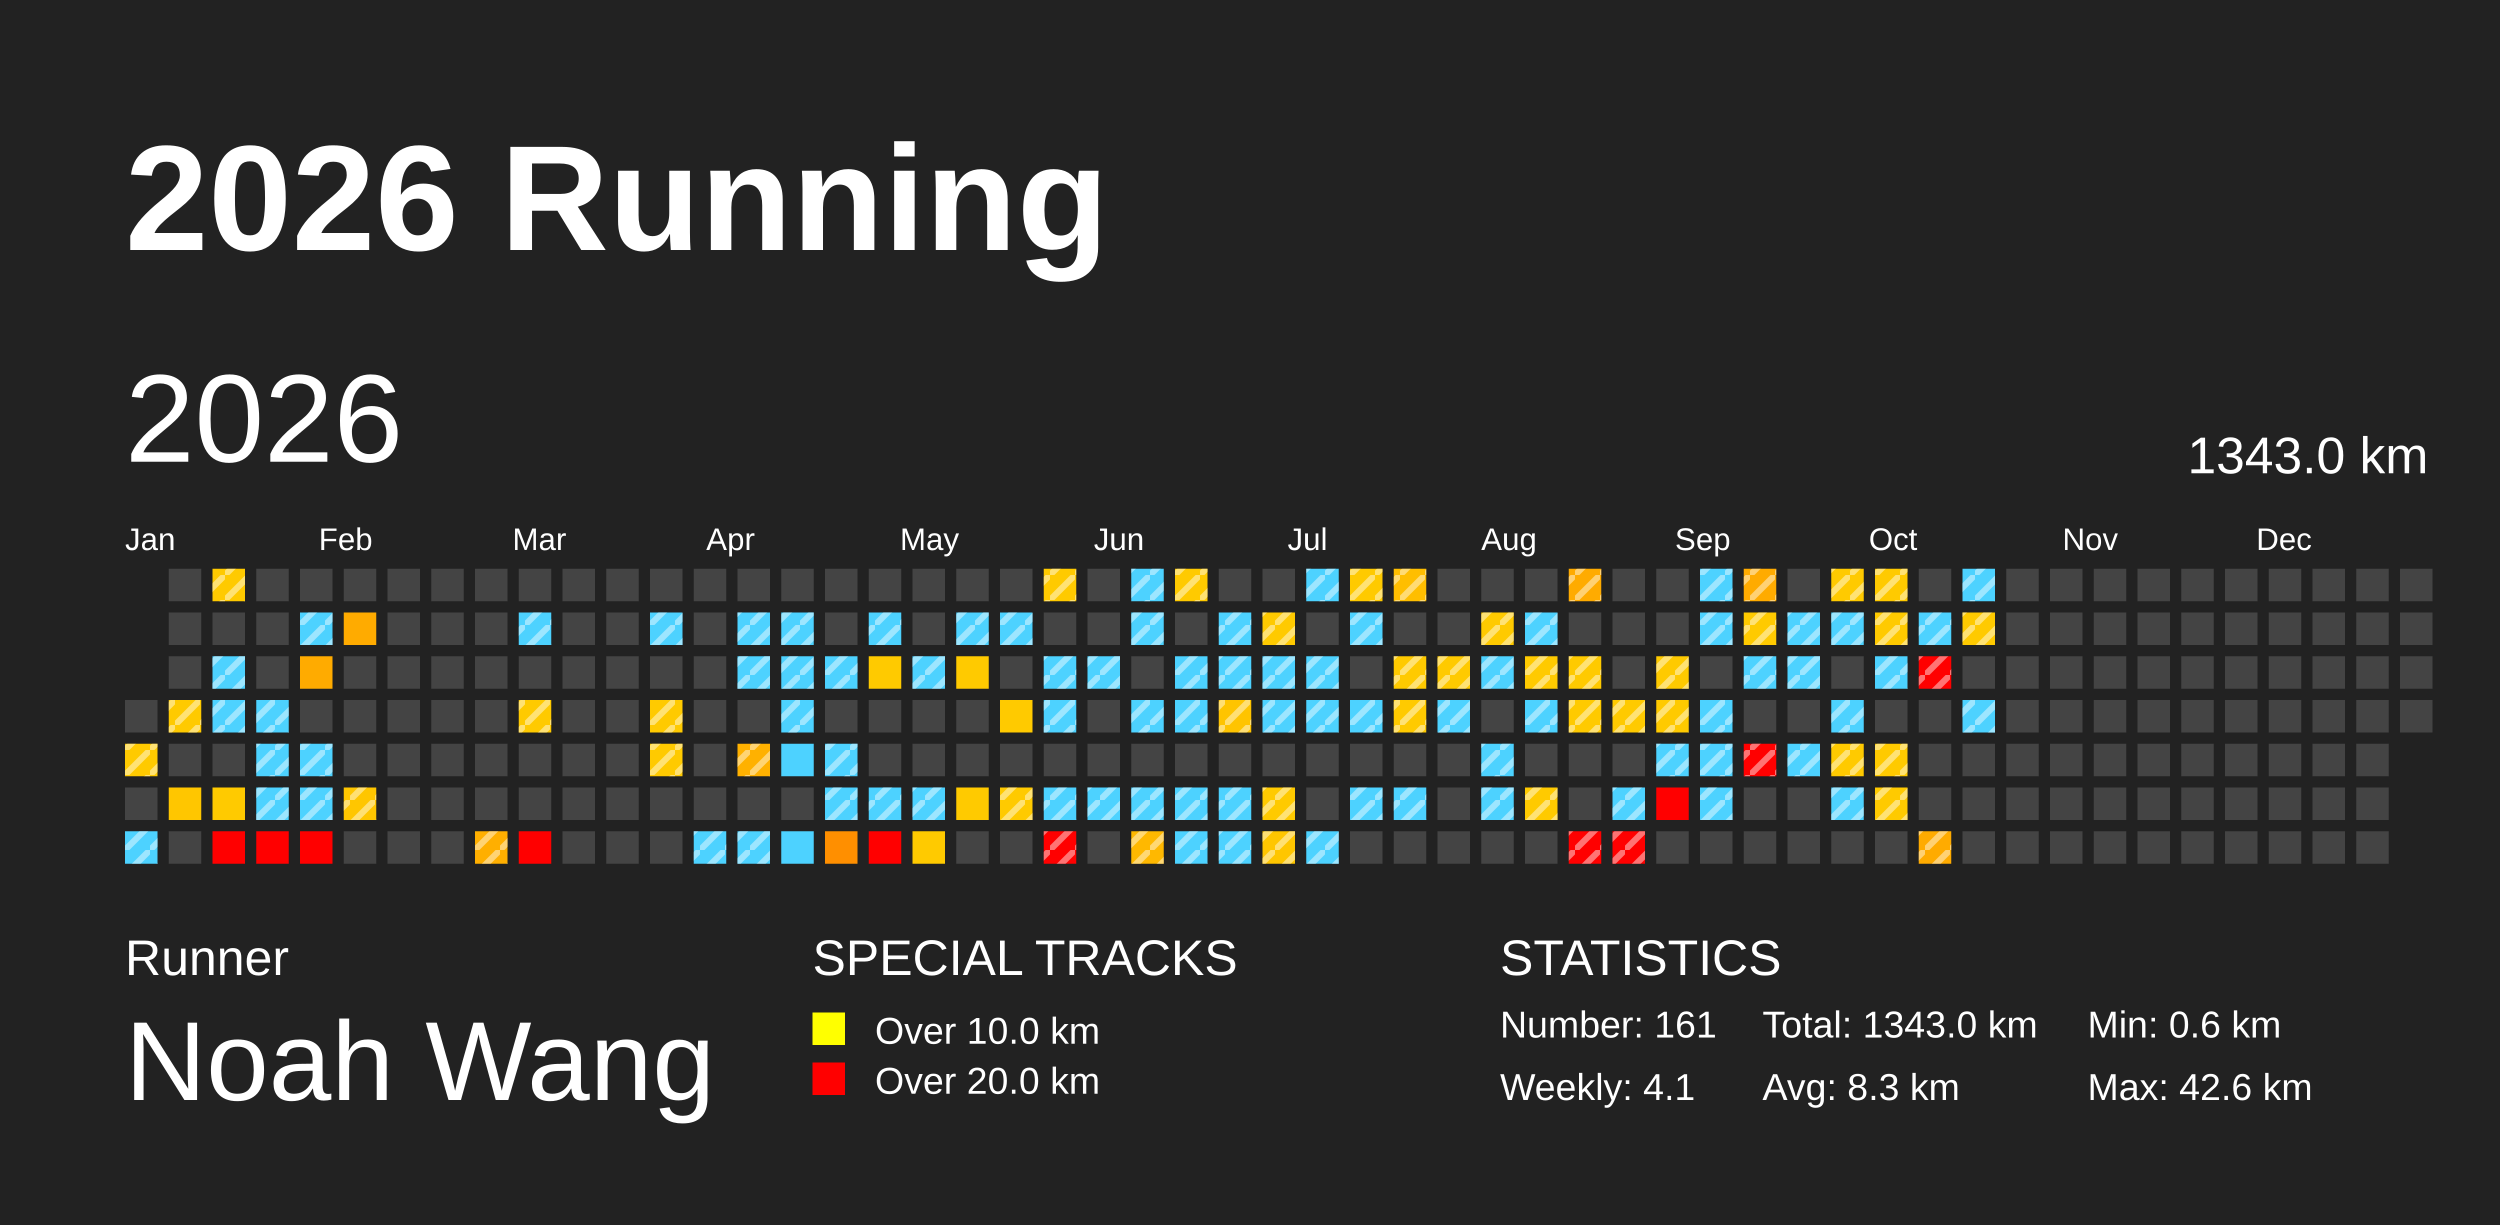
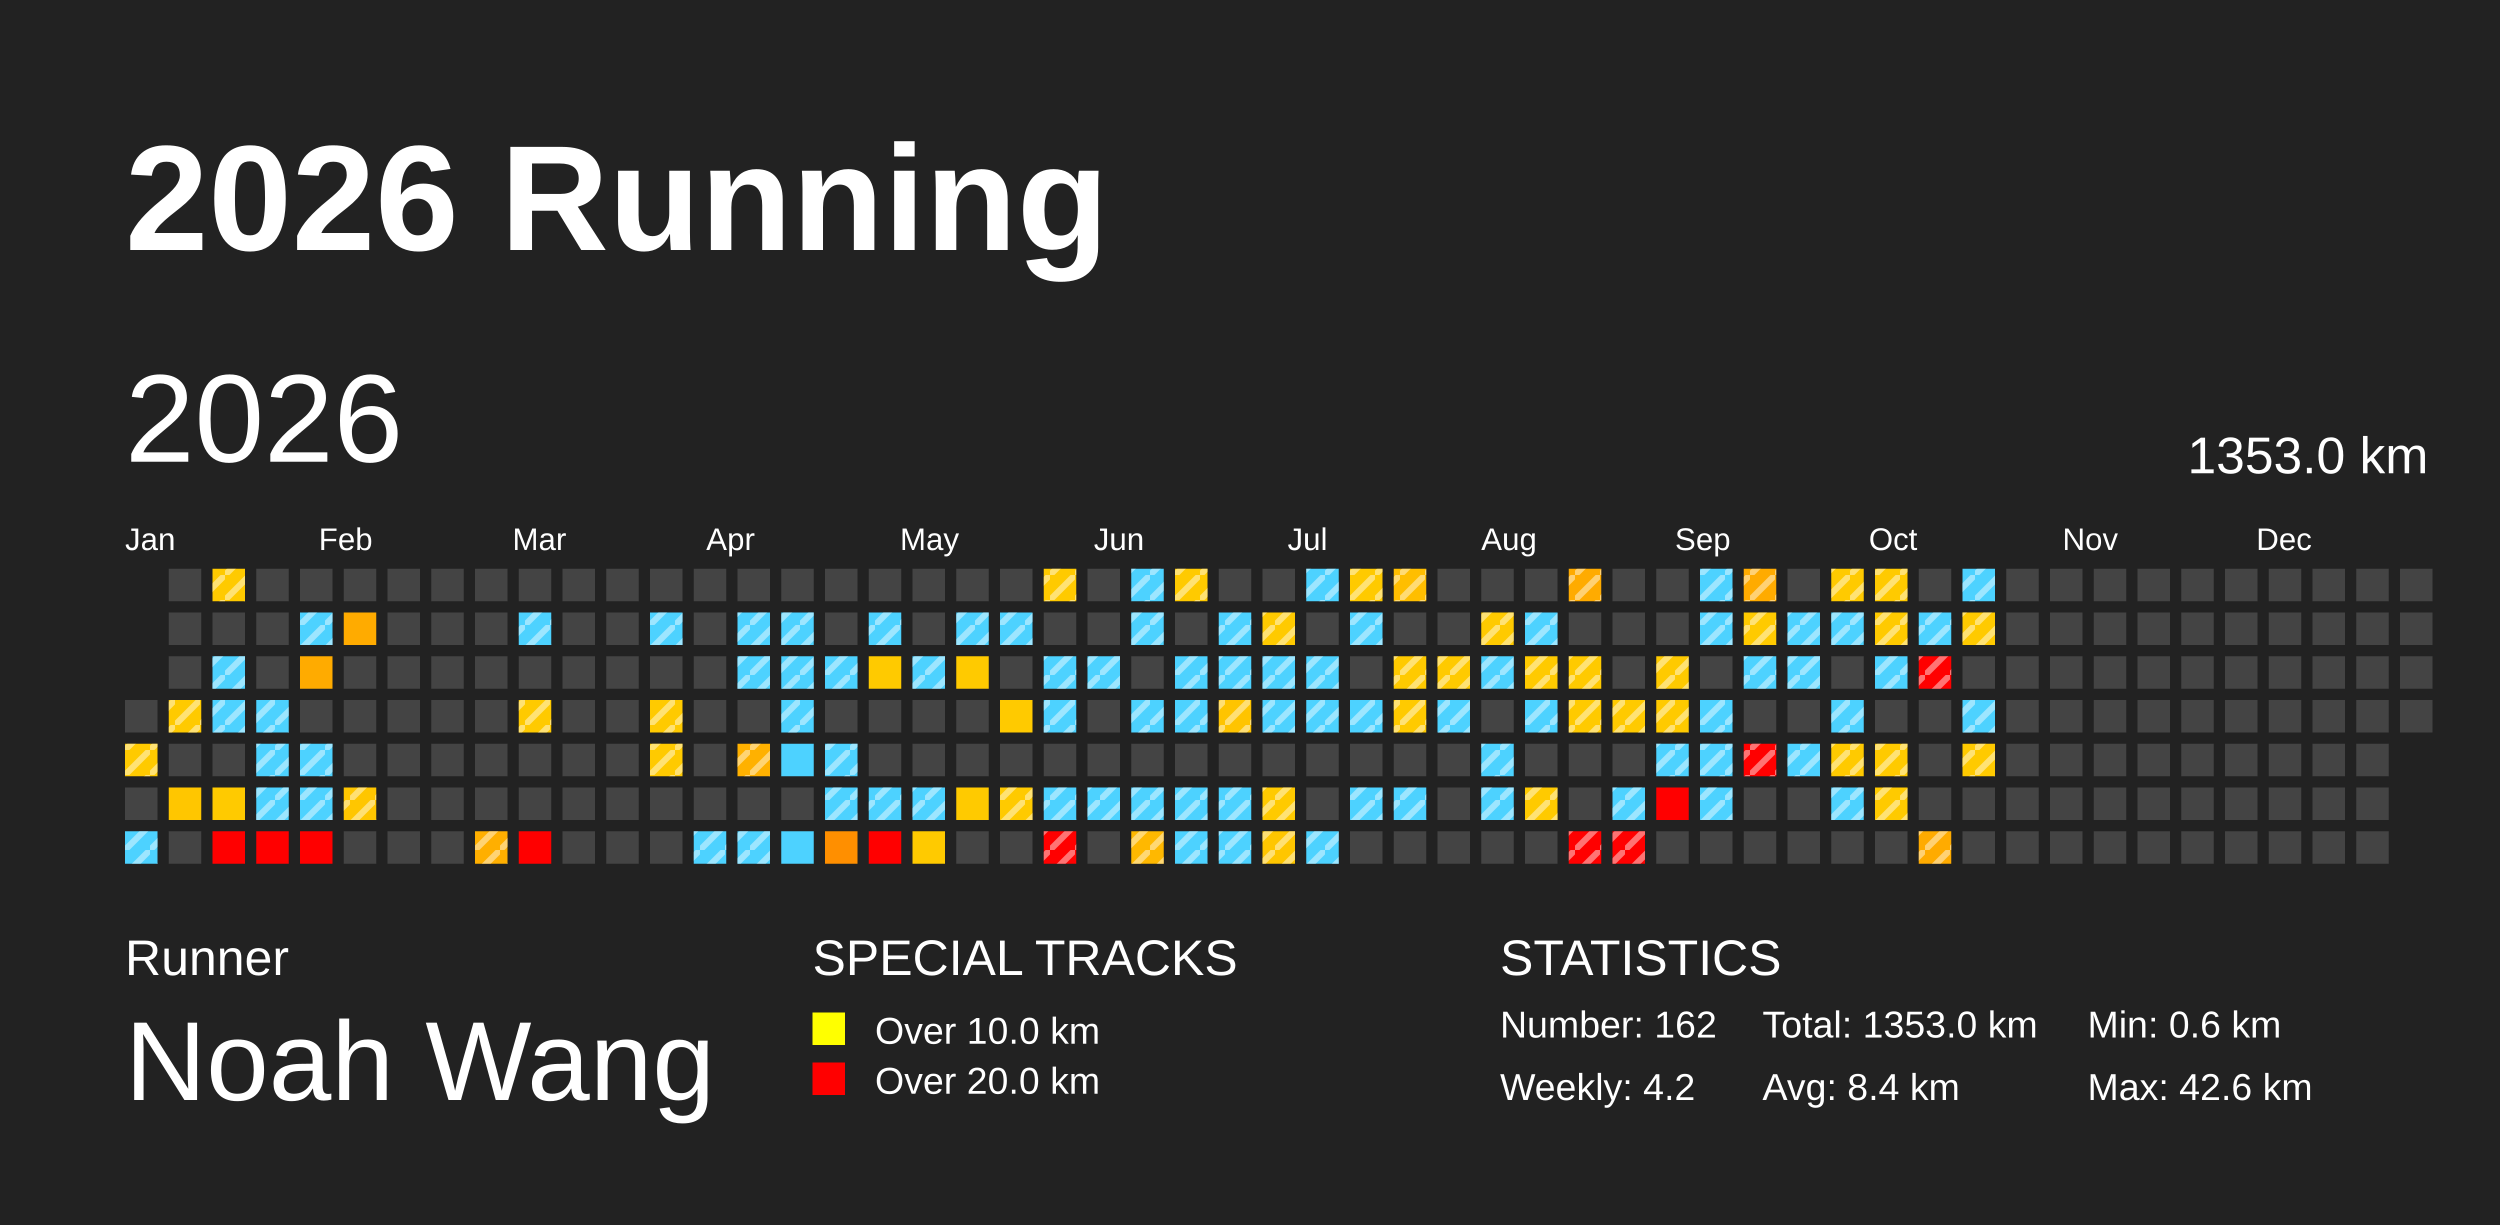
<svg xmlns="http://www.w3.org/2000/svg" baseProfile="full" height="98mm" version="1.1" viewBox="0,0,200,98" width="200mm">
  <defs>
    <pattern height="2" id="indoor-stripe" patternUnits="userSpaceOnUse" width="2">
      <line stroke="white" stroke-opacity="0.45" stroke-width="0.5" x1="0" x2="2" y1="2" y2="0" />
    </pattern>
  </defs>
  <rect fill="#222222" height="98" width="200" x="0" y="0" />
  <text fill="#FFFFFF" style="font-size:12px; font-family:Arial; font-weight:bold;" x="10" y="20">2026 Running</text>
  <text fill="#FFFFFF" style="font-size:4px; font-family:Arial" x="10" y="78">Runner</text>
  <text fill="#FFFFFF" style="font-size:9px; font-family:Arial" x="10" y="88">Noah Wang</text>
  <text fill="#FFFFFF" style="font-size:4px; font-family:Arial" x="65" y="78">SPECIAL TRACKS</text>
  <rect fill="yellow" height="2.6" width="2.6" x="65" y="81" />
  <text fill="#FFFFFF" style="font-size:3px; font-family:Arial" x="70" y="83.5">Over 10.0 km</text>
  <rect fill="red" height="2.6" width="2.6" x="65" y="85" />
  <text fill="#FFFFFF" style="font-size:3px; font-family:Arial" x="70" y="87.5">Over 20.0 km</text>
  <text fill="#FFFFFF" style="font-size:4px; font-family:Arial" x="120" y="78">STATISTICS</text>
-   <text fill="#FFFFFF" style="font-size:3px; font-family:Arial" x="120" y="83">Number: 161</text>
-   <text fill="#FFFFFF" style="font-size:3px; font-family:Arial" x="120" y="88">Weekly: 4.1</text>
-   <text fill="#FFFFFF" style="font-size:3px; font-family:Arial" x="141" y="83">Total: 1343.0 km</text>
-   <text fill="#FFFFFF" style="font-size:3px; font-family:Arial" x="141" y="88">Avg: 8.3 km</text>
+   <text fill="#FFFFFF" style="font-size:3px; font-family:Arial" x="120" y="83">Number: 162</text>
+   <text fill="#FFFFFF" style="font-size:3px; font-family:Arial" x="120" y="88">Weekly: 4.2</text>
+   <text fill="#FFFFFF" style="font-size:3px; font-family:Arial" x="141" y="83">Total: 1353.0 km</text>
+   <text fill="#FFFFFF" style="font-size:3px; font-family:Arial" x="141" y="88">Avg: 8.4 km</text>
  <text fill="#FFFFFF" style="font-size:3px; font-family:Arial" x="167" y="83">Min: 0.6 km</text>
  <text fill="#FFFFFF" style="font-size:3px; font-family:Arial" x="167" y="88">Max: 42.6 km</text>
  <text dominant-baseline="hanging" fill="#FFFFFF" style="font-size:10.0px; font-family:Arial;" x="10" y="30">2026</text>
-   <text dominant-baseline="hanging" fill="#FFFFFF" style="font-size:4.125px; font-family:Arial;" x="175" y="35">1343.0 km</text>
+   <text dominant-baseline="hanging" fill="#FFFFFF" style="font-size:4.125px; font-family:Arial;" x="175" y="35">1353.0 km</text>
  <text fill="#FFFFFF" style="font-size:2.5px; font-family:Arial" x="10.0" y="44">Jan</text>
  <text fill="#FFFFFF" style="font-size:2.5px; font-family:Arial" x="25.5" y="44">Feb</text>
  <text fill="#FFFFFF" style="font-size:2.5px; font-family:Arial" x="41.0" y="44">Mar</text>
  <text fill="#FFFFFF" style="font-size:2.5px; font-family:Arial" x="56.5" y="44">Apr</text>
  <text fill="#FFFFFF" style="font-size:2.5px; font-family:Arial" x="72.0" y="44">May</text>
  <text fill="#FFFFFF" style="font-size:2.5px; font-family:Arial" x="87.5" y="44">Jun</text>
  <text fill="#FFFFFF" style="font-size:2.5px; font-family:Arial" x="103.0" y="44">Jul</text>
  <text fill="#FFFFFF" style="font-size:2.5px; font-family:Arial" x="118.5" y="44">Aug</text>
  <text fill="#FFFFFF" style="font-size:2.5px; font-family:Arial" x="134.0" y="44">Sep</text>
  <text fill="#FFFFFF" style="font-size:2.5px; font-family:Arial" x="149.5" y="44">Oct</text>
  <text fill="#FFFFFF" style="font-size:2.5px; font-family:Arial" x="165.0" y="44">Nov</text>
  <text fill="#FFFFFF" style="font-size:2.5px; font-family:Arial" x="180.5" y="44">Dec</text>
  <rect fill="#444444" height="2.6" width="2.6" x="10.0" y="56.0" />
  <rect fill="#ffca00" height="2.6" width="2.6" x="10.0" y="59.5" />
  <rect fill="url(#indoor-stripe)" height="2.6" style="pointer-events: none;" width="2.6" x="10.0" y="59.5" />
  <rect fill="#444444" height="2.6" width="2.6" x="10.0" y="63.0" />
  <rect fill="#4dd2ff" height="2.6" width="2.6" x="10.0" y="66.5" />
  <rect fill="url(#indoor-stripe)" height="2.6" style="pointer-events: none;" width="2.6" x="10.0" y="66.5" />
  <rect fill="#444444" height="2.6" width="2.6" x="13.5" y="45.5" />
  <rect fill="#444444" height="2.6" width="2.6" x="13.5" y="49.0" />
  <rect fill="#444444" height="2.6" width="2.6" x="13.5" y="52.5" />
  <rect fill="#ffca00" height="2.6" width="2.6" x="13.5" y="56.0" />
  <rect fill="url(#indoor-stripe)" height="2.6" style="pointer-events: none;" width="2.6" x="13.5" y="56.0" />
  <rect fill="#444444" height="2.6" width="2.6" x="13.5" y="59.5" />
  <rect fill="#ffc600" height="2.6" width="2.6" x="13.5" y="63.0" />
  <rect fill="#444444" height="2.6" width="2.6" x="13.5" y="66.5" />
  <rect fill="#ffca00" height="2.6" width="2.6" x="17.0" y="45.5" />
  <rect fill="url(#indoor-stripe)" height="2.6" style="pointer-events: none;" width="2.6" x="17.0" y="45.5" />
  <rect fill="#444444" height="2.6" width="2.6" x="17.0" y="49.0" />
  <rect fill="#4dd2ff" height="2.6" width="2.6" x="17.0" y="52.5" />
  <rect fill="url(#indoor-stripe)" height="2.6" style="pointer-events: none;" width="2.6" x="17.0" y="52.5" />
  <rect fill="#4dd2ff" height="2.6" width="2.6" x="17.0" y="56.0" />
  <rect fill="url(#indoor-stripe)" height="2.6" style="pointer-events: none;" width="2.6" x="17.0" y="56.0" />
  <rect fill="#444444" height="2.6" width="2.6" x="17.0" y="59.5" />
  <rect fill="#ffca00" height="2.6" width="2.6" x="17.0" y="63.0" />
  <rect fill="red" height="2.6" width="2.6" x="17.0" y="66.5" />
  <rect fill="#444444" height="2.6" width="2.6" x="20.5" y="45.5" />
  <rect fill="#444444" height="2.6" width="2.6" x="20.5" y="49.0" />
  <rect fill="#444444" height="2.6" width="2.6" x="20.5" y="52.5" />
  <rect fill="#4dd2ff" height="2.6" width="2.6" x="20.5" y="56.0" />
  <rect fill="url(#indoor-stripe)" height="2.6" style="pointer-events: none;" width="2.6" x="20.5" y="56.0" />
  <rect fill="#4dd2ff" height="2.6" width="2.6" x="20.5" y="59.5" />
  <rect fill="url(#indoor-stripe)" height="2.6" style="pointer-events: none;" width="2.6" x="20.5" y="59.5" />
  <rect fill="#4dd2ff" height="2.6" width="2.6" x="20.5" y="63.0" />
  <rect fill="url(#indoor-stripe)" height="2.6" style="pointer-events: none;" width="2.6" x="20.5" y="63.0" />
  <rect fill="red" height="2.6" width="2.6" x="20.5" y="66.5" />
  <rect fill="#444444" height="2.6" width="2.6" x="24.0" y="45.5" />
  <rect fill="#4dd2ff" height="2.6" width="2.6" x="24.0" y="49.0" />
  <rect fill="url(#indoor-stripe)" height="2.6" style="pointer-events: none;" width="2.6" x="24.0" y="49.0" />
  <rect fill="#ffab00" height="2.6" width="2.6" x="24.0" y="52.5" />
  <rect fill="#444444" height="2.6" width="2.6" x="24.0" y="56.0" />
  <rect fill="#4dd2ff" height="2.6" width="2.6" x="24.0" y="59.5" />
  <rect fill="url(#indoor-stripe)" height="2.6" style="pointer-events: none;" width="2.6" x="24.0" y="59.5" />
  <rect fill="#4dd2ff" height="2.6" width="2.6" x="24.0" y="63.0" />
  <rect fill="url(#indoor-stripe)" height="2.6" style="pointer-events: none;" width="2.6" x="24.0" y="63.0" />
  <rect fill="red" height="2.6" width="2.6" x="24.0" y="66.5" />
  <rect fill="#444444" height="2.6" width="2.6" x="27.5" y="45.5" />
  <rect fill="#ffab00" height="2.6" width="2.6" x="27.5" y="49.0" />
  <rect fill="#444444" height="2.6" width="2.6" x="27.5" y="52.5" />
  <rect fill="#444444" height="2.6" width="2.6" x="27.5" y="56.0" />
  <rect fill="#444444" height="2.6" width="2.6" x="27.5" y="59.5" />
  <rect fill="#ffc600" height="2.6" width="2.6" x="27.5" y="63.0" />
  <rect fill="url(#indoor-stripe)" height="2.6" style="pointer-events: none;" width="2.6" x="27.5" y="63.0" />
  <rect fill="#444444" height="2.6" width="2.6" x="27.5" y="66.5" />
  <rect fill="#444444" height="2.6" width="2.6" x="31.0" y="45.5" />
  <rect fill="#444444" height="2.6" width="2.6" x="31.0" y="49.0" />
  <rect fill="#444444" height="2.6" width="2.6" x="31.0" y="52.5" />
  <rect fill="#444444" height="2.6" width="2.6" x="31.0" y="56.0" />
  <rect fill="#444444" height="2.6" width="2.6" x="31.0" y="59.5" />
  <rect fill="#444444" height="2.6" width="2.6" x="31.0" y="63.0" />
  <rect fill="#444444" height="2.6" width="2.6" x="31.0" y="66.5" />
  <rect fill="#444444" height="2.6" width="2.6" x="34.5" y="45.5" />
  <rect fill="#444444" height="2.6" width="2.6" x="34.5" y="49.0" />
  <rect fill="#444444" height="2.6" width="2.6" x="34.5" y="52.5" />
  <rect fill="#444444" height="2.6" width="2.6" x="34.5" y="56.0" />
  <rect fill="#444444" height="2.6" width="2.6" x="34.5" y="59.5" />
  <rect fill="#444444" height="2.6" width="2.6" x="34.5" y="63.0" />
  <rect fill="#444444" height="2.6" width="2.6" x="34.5" y="66.5" />
  <rect fill="#444444" height="2.6" width="2.6" x="38.0" y="45.5" />
  <rect fill="#444444" height="2.6" width="2.6" x="38.0" y="49.0" />
  <rect fill="#444444" height="2.6" width="2.6" x="38.0" y="52.5" />
  <rect fill="#444444" height="2.6" width="2.6" x="38.0" y="56.0" />
  <rect fill="#444444" height="2.6" width="2.6" x="38.0" y="59.5" />
  <rect fill="#444444" height="2.6" width="2.6" x="38.0" y="63.0" />
  <rect fill="#ffaf00" height="2.6" width="2.6" x="38.0" y="66.5" />
  <rect fill="url(#indoor-stripe)" height="2.6" style="pointer-events: none;" width="2.6" x="38.0" y="66.5" />
  <rect fill="#444444" height="2.6" width="2.6" x="41.5" y="45.5" />
  <rect fill="#4dd2ff" height="2.6" width="2.6" x="41.5" y="49.0" />
  <rect fill="url(#indoor-stripe)" height="2.6" style="pointer-events: none;" width="2.6" x="41.5" y="49.0" />
  <rect fill="#444444" height="2.6" width="2.6" x="41.5" y="52.5" />
  <rect fill="#ffca00" height="2.6" width="2.6" x="41.5" y="56.0" />
  <rect fill="url(#indoor-stripe)" height="2.6" style="pointer-events: none;" width="2.6" x="41.5" y="56.0" />
  <rect fill="#444444" height="2.6" width="2.6" x="41.5" y="59.5" />
  <rect fill="#444444" height="2.6" width="2.6" x="41.5" y="63.0" />
  <rect fill="red" height="2.6" width="2.6" x="41.5" y="66.5" />
  <rect fill="#444444" height="2.6" width="2.6" x="45.0" y="45.5" />
  <rect fill="#444444" height="2.6" width="2.6" x="45.0" y="49.0" />
  <rect fill="#444444" height="2.6" width="2.6" x="45.0" y="52.5" />
  <rect fill="#444444" height="2.6" width="2.6" x="45.0" y="56.0" />
  <rect fill="#444444" height="2.6" width="2.6" x="45.0" y="59.5" />
  <rect fill="#444444" height="2.6" width="2.6" x="45.0" y="63.0" />
  <rect fill="#444444" height="2.6" width="2.6" x="45.0" y="66.5" />
  <rect fill="#444444" height="2.6" width="2.6" x="48.5" y="45.5" />
  <rect fill="#444444" height="2.6" width="2.6" x="48.5" y="49.0" />
  <rect fill="#444444" height="2.6" width="2.6" x="48.5" y="52.5" />
  <rect fill="#444444" height="2.6" width="2.6" x="48.5" y="56.0" />
  <rect fill="#444444" height="2.6" width="2.6" x="48.5" y="59.5" />
  <rect fill="#444444" height="2.6" width="2.6" x="48.5" y="63.0" />
  <rect fill="#444444" height="2.6" width="2.6" x="48.5" y="66.5" />
  <rect fill="#444444" height="2.6" width="2.6" x="52.0" y="45.5" />
  <rect fill="#4dd2ff" height="2.6" width="2.6" x="52.0" y="49.0" />
  <rect fill="url(#indoor-stripe)" height="2.6" style="pointer-events: none;" width="2.6" x="52.0" y="49.0" />
  <rect fill="#444444" height="2.6" width="2.6" x="52.0" y="52.5" />
  <rect fill="#ffca00" height="2.6" width="2.6" x="52.0" y="56.0" />
  <rect fill="url(#indoor-stripe)" height="2.6" style="pointer-events: none;" width="2.6" x="52.0" y="56.0" />
  <rect fill="#ffca00" height="2.6" width="2.6" x="52.0" y="59.5" />
  <rect fill="url(#indoor-stripe)" height="2.6" style="pointer-events: none;" width="2.6" x="52.0" y="59.5" />
  <rect fill="#444444" height="2.6" width="2.6" x="52.0" y="63.0" />
  <rect fill="#444444" height="2.6" width="2.6" x="52.0" y="66.5" />
  <rect fill="#444444" height="2.6" width="2.6" x="55.5" y="45.5" />
  <rect fill="#444444" height="2.6" width="2.6" x="55.5" y="49.0" />
  <rect fill="#444444" height="2.6" width="2.6" x="55.5" y="52.5" />
  <rect fill="#444444" height="2.6" width="2.6" x="55.5" y="56.0" />
  <rect fill="#444444" height="2.6" width="2.6" x="55.5" y="59.5" />
  <rect fill="#444444" height="2.6" width="2.6" x="55.5" y="63.0" />
  <rect fill="#4dd2ff" height="2.6" width="2.6" x="55.5" y="66.5" />
  <rect fill="url(#indoor-stripe)" height="2.6" style="pointer-events: none;" width="2.6" x="55.5" y="66.5" />
  <rect fill="#444444" height="2.6" width="2.6" x="59.0" y="45.5" />
  <rect fill="#4dd2ff" height="2.6" width="2.6" x="59.0" y="49.0" />
  <rect fill="url(#indoor-stripe)" height="2.6" style="pointer-events: none;" width="2.6" x="59.0" y="49.0" />
  <rect fill="#4dd2ff" height="2.6" width="2.6" x="59.0" y="52.5" />
  <rect fill="url(#indoor-stripe)" height="2.6" style="pointer-events: none;" width="2.6" x="59.0" y="52.5" />
  <rect fill="#444444" height="2.6" width="2.6" x="59.0" y="56.0" />
  <rect fill="#ffb100" height="2.6" width="2.6" x="59.0" y="59.5" />
  <rect fill="url(#indoor-stripe)" height="2.6" style="pointer-events: none;" width="2.6" x="59.0" y="59.5" />
  <rect fill="#444444" height="2.6" width="2.6" x="59.0" y="63.0" />
  <rect fill="#4dd2ff" height="2.6" width="2.6" x="59.0" y="66.5" />
  <rect fill="url(#indoor-stripe)" height="2.6" style="pointer-events: none;" width="2.6" x="59.0" y="66.5" />
  <rect fill="#444444" height="2.6" width="2.6" x="62.5" y="45.5" />
  <rect fill="#4dd2ff" height="2.6" width="2.6" x="62.5" y="49.0" />
  <rect fill="url(#indoor-stripe)" height="2.6" style="pointer-events: none;" width="2.6" x="62.5" y="49.0" />
  <rect fill="#4dd2ff" height="2.6" width="2.6" x="62.5" y="52.5" />
  <rect fill="url(#indoor-stripe)" height="2.6" style="pointer-events: none;" width="2.6" x="62.5" y="52.5" />
  <rect fill="#4dd2ff" height="2.6" width="2.6" x="62.5" y="56.0" />
  <rect fill="url(#indoor-stripe)" height="2.6" style="pointer-events: none;" width="2.6" x="62.5" y="56.0" />
  <rect fill="#4dd2ff" height="2.6" width="2.6" x="62.5" y="59.5" />
  <rect fill="#444444" height="2.6" width="2.6" x="62.5" y="63.0" />
  <rect fill="#4dd2ff" height="2.6" width="2.6" x="62.5" y="66.5" />
  <rect fill="#444444" height="2.6" width="2.6" x="66.0" y="45.5" />
  <rect fill="#444444" height="2.6" width="2.6" x="66.0" y="49.0" />
  <rect fill="#4dd2ff" height="2.6" width="2.6" x="66.0" y="52.5" />
  <rect fill="url(#indoor-stripe)" height="2.6" style="pointer-events: none;" width="2.6" x="66.0" y="52.5" />
  <rect fill="#444444" height="2.6" width="2.6" x="66.0" y="56.0" />
  <rect fill="#4dd2ff" height="2.6" width="2.6" x="66.0" y="59.5" />
  <rect fill="url(#indoor-stripe)" height="2.6" style="pointer-events: none;" width="2.6" x="66.0" y="59.5" />
  <rect fill="#4dd2ff" height="2.6" width="2.6" x="66.0" y="63.0" />
  <rect fill="url(#indoor-stripe)" height="2.6" style="pointer-events: none;" width="2.6" x="66.0" y="63.0" />
  <rect fill="#ff8f00" height="2.6" width="2.6" x="66.0" y="66.5" />
  <rect fill="#444444" height="2.6" width="2.6" x="69.5" y="45.5" />
  <rect fill="#4dd2ff" height="2.6" width="2.6" x="69.5" y="49.0" />
  <rect fill="url(#indoor-stripe)" height="2.6" style="pointer-events: none;" width="2.6" x="69.5" y="49.0" />
  <rect fill="#ffca00" height="2.6" width="2.6" x="69.5" y="52.5" />
  <rect fill="#444444" height="2.6" width="2.6" x="69.5" y="56.0" />
  <rect fill="#444444" height="2.6" width="2.6" x="69.5" y="59.5" />
  <rect fill="#4dd2ff" height="2.6" width="2.6" x="69.5" y="63.0" />
  <rect fill="url(#indoor-stripe)" height="2.6" style="pointer-events: none;" width="2.6" x="69.5" y="63.0" />
  <rect fill="red" height="2.6" width="2.6" x="69.5" y="66.5" />
  <rect fill="#444444" height="2.6" width="2.6" x="73.0" y="45.5" />
  <rect fill="#444444" height="2.6" width="2.6" x="73.0" y="49.0" />
  <rect fill="#4dd2ff" height="2.6" width="2.6" x="73.0" y="52.5" />
  <rect fill="url(#indoor-stripe)" height="2.6" style="pointer-events: none;" width="2.6" x="73.0" y="52.5" />
  <rect fill="#444444" height="2.6" width="2.6" x="73.0" y="56.0" />
  <rect fill="#444444" height="2.6" width="2.6" x="73.0" y="59.5" />
  <rect fill="#4dd2ff" height="2.6" width="2.6" x="73.0" y="63.0" />
  <rect fill="url(#indoor-stripe)" height="2.6" style="pointer-events: none;" width="2.6" x="73.0" y="63.0" />
  <rect fill="#ffca00" height="2.6" width="2.6" x="73.0" y="66.5" />
  <rect fill="#444444" height="2.6" width="2.6" x="76.5" y="45.5" />
  <rect fill="#4dd2ff" height="2.6" width="2.6" x="76.5" y="49.0" />
  <rect fill="url(#indoor-stripe)" height="2.6" style="pointer-events: none;" width="2.6" x="76.5" y="49.0" />
  <rect fill="#ffca00" height="2.6" width="2.6" x="76.5" y="52.5" />
  <rect fill="#444444" height="2.6" width="2.6" x="76.5" y="56.0" />
  <rect fill="#444444" height="2.6" width="2.6" x="76.5" y="59.5" />
  <rect fill="#ffca00" height="2.6" width="2.6" x="76.5" y="63.0" />
  <rect fill="#444444" height="2.6" width="2.6" x="76.5" y="66.5" />
  <rect fill="#444444" height="2.6" width="2.6" x="80.0" y="45.5" />
  <rect fill="#4dd2ff" height="2.6" width="2.6" x="80.0" y="49.0" />
  <rect fill="url(#indoor-stripe)" height="2.6" style="pointer-events: none;" width="2.6" x="80.0" y="49.0" />
  <rect fill="#444444" height="2.6" width="2.6" x="80.0" y="52.5" />
  <rect fill="#ffca00" height="2.6" width="2.6" x="80.0" y="56.0" />
  <rect fill="#444444" height="2.6" width="2.6" x="80.0" y="59.5" />
  <rect fill="#ffca00" height="2.6" width="2.6" x="80.0" y="63.0" />
  <rect fill="url(#indoor-stripe)" height="2.6" style="pointer-events: none;" width="2.6" x="80.0" y="63.0" />
  <rect fill="#444444" height="2.6" width="2.6" x="80.0" y="66.5" />
  <rect fill="#ffca00" height="2.6" width="2.6" x="83.5" y="45.5" />
  <rect fill="url(#indoor-stripe)" height="2.6" style="pointer-events: none;" width="2.6" x="83.5" y="45.5" />
  <rect fill="#444444" height="2.6" width="2.6" x="83.5" y="49.0" />
  <rect fill="#4dd2ff" height="2.6" width="2.6" x="83.5" y="52.5" />
  <rect fill="url(#indoor-stripe)" height="2.6" style="pointer-events: none;" width="2.6" x="83.5" y="52.5" />
  <rect fill="#4dd2ff" height="2.6" width="2.6" x="83.5" y="56.0" />
  <rect fill="url(#indoor-stripe)" height="2.6" style="pointer-events: none;" width="2.6" x="83.5" y="56.0" />
  <rect fill="#444444" height="2.6" width="2.6" x="83.5" y="59.5" />
  <rect fill="#4dd2ff" height="2.6" width="2.6" x="83.5" y="63.0" />
  <rect fill="url(#indoor-stripe)" height="2.6" style="pointer-events: none;" width="2.6" x="83.5" y="63.0" />
  <rect fill="red" height="2.6" width="2.6" x="83.5" y="66.5" />
  <rect fill="url(#indoor-stripe)" height="2.6" style="pointer-events: none;" width="2.6" x="83.5" y="66.5" />
  <rect fill="#444444" height="2.6" width="2.6" x="87.0" y="45.5" />
  <rect fill="#444444" height="2.6" width="2.6" x="87.0" y="49.0" />
  <rect fill="#4dd2ff" height="2.6" width="2.6" x="87.0" y="52.5" />
  <rect fill="url(#indoor-stripe)" height="2.6" style="pointer-events: none;" width="2.6" x="87.0" y="52.5" />
  <rect fill="#444444" height="2.6" width="2.6" x="87.0" y="56.0" />
  <rect fill="#444444" height="2.6" width="2.6" x="87.0" y="59.5" />
  <rect fill="#4dd2ff" height="2.6" width="2.6" x="87.0" y="63.0" />
  <rect fill="url(#indoor-stripe)" height="2.6" style="pointer-events: none;" width="2.6" x="87.0" y="63.0" />
  <rect fill="#444444" height="2.6" width="2.6" x="87.0" y="66.5" />
  <rect fill="#4dd2ff" height="2.6" width="2.6" x="90.5" y="45.5" />
  <rect fill="url(#indoor-stripe)" height="2.6" style="pointer-events: none;" width="2.6" x="90.5" y="45.5" />
  <rect fill="#4dd2ff" height="2.6" width="2.6" x="90.5" y="49.0" />
  <rect fill="url(#indoor-stripe)" height="2.6" style="pointer-events: none;" width="2.6" x="90.5" y="49.0" />
  <rect fill="#444444" height="2.6" width="2.6" x="90.5" y="52.5" />
  <rect fill="#4dd2ff" height="2.6" width="2.6" x="90.5" y="56.0" />
  <rect fill="url(#indoor-stripe)" height="2.6" style="pointer-events: none;" width="2.6" x="90.5" y="56.0" />
  <rect fill="#444444" height="2.6" width="2.6" x="90.5" y="59.5" />
  <rect fill="#4dd2ff" height="2.6" width="2.6" x="90.5" y="63.0" />
  <rect fill="url(#indoor-stripe)" height="2.6" style="pointer-events: none;" width="2.6" x="90.5" y="63.0" />
  <rect fill="#ffb800" height="2.6" width="2.6" x="90.5" y="66.5" />
  <rect fill="url(#indoor-stripe)" height="2.6" style="pointer-events: none;" width="2.6" x="90.5" y="66.5" />
  <rect fill="#ffca00" height="2.6" width="2.6" x="94.0" y="45.5" />
  <rect fill="url(#indoor-stripe)" height="2.6" style="pointer-events: none;" width="2.6" x="94.0" y="45.5" />
  <rect fill="#444444" height="2.6" width="2.6" x="94.0" y="49.0" />
  <rect fill="#4dd2ff" height="2.6" width="2.6" x="94.0" y="52.5" />
  <rect fill="url(#indoor-stripe)" height="2.6" style="pointer-events: none;" width="2.6" x="94.0" y="52.5" />
  <rect fill="#4dd2ff" height="2.6" width="2.6" x="94.0" y="56.0" />
  <rect fill="url(#indoor-stripe)" height="2.6" style="pointer-events: none;" width="2.6" x="94.0" y="56.0" />
  <rect fill="#444444" height="2.6" width="2.6" x="94.0" y="59.5" />
  <rect fill="#4dd2ff" height="2.6" width="2.6" x="94.0" y="63.0" />
  <rect fill="url(#indoor-stripe)" height="2.6" style="pointer-events: none;" width="2.6" x="94.0" y="63.0" />
  <rect fill="#4dd2ff" height="2.6" width="2.6" x="94.0" y="66.5" />
  <rect fill="url(#indoor-stripe)" height="2.6" style="pointer-events: none;" width="2.6" x="94.0" y="66.5" />
  <rect fill="#444444" height="2.6" width="2.6" x="97.5" y="45.5" />
  <rect fill="#4dd2ff" height="2.6" width="2.6" x="97.5" y="49.0" />
  <rect fill="url(#indoor-stripe)" height="2.6" style="pointer-events: none;" width="2.6" x="97.5" y="49.0" />
  <rect fill="#4dd2ff" height="2.6" width="2.6" x="97.5" y="52.5" />
  <rect fill="url(#indoor-stripe)" height="2.6" style="pointer-events: none;" width="2.6" x="97.5" y="52.5" />
  <rect fill="#ffc400" height="2.6" width="2.6" x="97.5" y="56.0" />
  <rect fill="url(#indoor-stripe)" height="2.6" style="pointer-events: none;" width="2.6" x="97.5" y="56.0" />
  <rect fill="#444444" height="2.6" width="2.6" x="97.5" y="59.5" />
  <rect fill="#4dd2ff" height="2.6" width="2.6" x="97.5" y="63.0" />
  <rect fill="url(#indoor-stripe)" height="2.6" style="pointer-events: none;" width="2.6" x="97.5" y="63.0" />
  <rect fill="#4dd2ff" height="2.6" width="2.6" x="97.5" y="66.5" />
  <rect fill="url(#indoor-stripe)" height="2.6" style="pointer-events: none;" width="2.6" x="97.5" y="66.5" />
  <rect fill="#444444" height="2.6" width="2.6" x="101.0" y="45.5" />
  <rect fill="#ffca00" height="2.6" width="2.6" x="101.0" y="49.0" />
  <rect fill="url(#indoor-stripe)" height="2.6" style="pointer-events: none;" width="2.6" x="101.0" y="49.0" />
  <rect fill="#4dd2ff" height="2.6" width="2.6" x="101.0" y="52.5" />
  <rect fill="url(#indoor-stripe)" height="2.6" style="pointer-events: none;" width="2.6" x="101.0" y="52.5" />
  <rect fill="#4dd2ff" height="2.6" width="2.6" x="101.0" y="56.0" />
  <rect fill="url(#indoor-stripe)" height="2.6" style="pointer-events: none;" width="2.6" x="101.0" y="56.0" />
  <rect fill="#444444" height="2.6" width="2.6" x="101.0" y="59.5" />
  <rect fill="#ffca00" height="2.6" width="2.6" x="101.0" y="63.0" />
  <rect fill="url(#indoor-stripe)" height="2.6" style="pointer-events: none;" width="2.6" x="101.0" y="63.0" />
  <rect fill="#ffc600" height="2.6" width="2.6" x="101.0" y="66.5" />
  <rect fill="url(#indoor-stripe)" height="2.6" style="pointer-events: none;" width="2.6" x="101.0" y="66.5" />
  <rect fill="#4dd2ff" height="2.6" width="2.6" x="104.5" y="45.5" />
  <rect fill="url(#indoor-stripe)" height="2.6" style="pointer-events: none;" width="2.6" x="104.5" y="45.5" />
  <rect fill="#444444" height="2.6" width="2.6" x="104.5" y="49.0" />
  <rect fill="#4dd2ff" height="2.6" width="2.6" x="104.5" y="52.5" />
  <rect fill="url(#indoor-stripe)" height="2.6" style="pointer-events: none;" width="2.6" x="104.5" y="52.5" />
  <rect fill="#4dd2ff" height="2.6" width="2.6" x="104.5" y="56.0" />
  <rect fill="url(#indoor-stripe)" height="2.6" style="pointer-events: none;" width="2.6" x="104.5" y="56.0" />
  <rect fill="#444444" height="2.6" width="2.6" x="104.5" y="59.5" />
  <rect fill="#444444" height="2.6" width="2.6" x="104.5" y="63.0" />
  <rect fill="#4dd2ff" height="2.6" width="2.6" x="104.5" y="66.5" />
  <rect fill="url(#indoor-stripe)" height="2.6" style="pointer-events: none;" width="2.6" x="104.5" y="66.5" />
  <rect fill="#ffca00" height="2.6" width="2.6" x="108.0" y="45.5" />
  <rect fill="url(#indoor-stripe)" height="2.6" style="pointer-events: none;" width="2.6" x="108.0" y="45.5" />
  <rect fill="#4dd2ff" height="2.6" width="2.6" x="108.0" y="49.0" />
  <rect fill="url(#indoor-stripe)" height="2.6" style="pointer-events: none;" width="2.6" x="108.0" y="49.0" />
  <rect fill="#444444" height="2.6" width="2.6" x="108.0" y="52.5" />
  <rect fill="#4dd2ff" height="2.6" width="2.6" x="108.0" y="56.0" />
  <rect fill="url(#indoor-stripe)" height="2.6" style="pointer-events: none;" width="2.6" x="108.0" y="56.0" />
  <rect fill="#444444" height="2.6" width="2.6" x="108.0" y="59.5" />
  <rect fill="#4dd2ff" height="2.6" width="2.6" x="108.0" y="63.0" />
  <rect fill="url(#indoor-stripe)" height="2.6" style="pointer-events: none;" width="2.6" x="108.0" y="63.0" />
  <rect fill="#444444" height="2.6" width="2.6" x="108.0" y="66.5" />
  <rect fill="#ffbe00" height="2.6" width="2.6" x="111.5" y="45.5" />
  <rect fill="url(#indoor-stripe)" height="2.6" style="pointer-events: none;" width="2.6" x="111.5" y="45.5" />
  <rect fill="#444444" height="2.6" width="2.6" x="111.5" y="49.0" />
  <rect fill="#ffca00" height="2.6" width="2.6" x="111.5" y="52.5" />
  <rect fill="url(#indoor-stripe)" height="2.6" style="pointer-events: none;" width="2.6" x="111.5" y="52.5" />
  <rect fill="#ffca00" height="2.6" width="2.6" x="111.5" y="56.0" />
  <rect fill="url(#indoor-stripe)" height="2.6" style="pointer-events: none;" width="2.6" x="111.5" y="56.0" />
  <rect fill="#444444" height="2.6" width="2.6" x="111.5" y="59.5" />
  <rect fill="#4dd2ff" height="2.6" width="2.6" x="111.5" y="63.0" />
  <rect fill="url(#indoor-stripe)" height="2.6" style="pointer-events: none;" width="2.6" x="111.5" y="63.0" />
  <rect fill="#444444" height="2.6" width="2.6" x="111.5" y="66.5" />
  <rect fill="#444444" height="2.6" width="2.6" x="115.0" y="45.5" />
  <rect fill="#444444" height="2.6" width="2.6" x="115.0" y="49.0" />
  <rect fill="#ffca00" height="2.6" width="2.6" x="115.0" y="52.5" />
  <rect fill="url(#indoor-stripe)" height="2.6" style="pointer-events: none;" width="2.6" x="115.0" y="52.5" />
  <rect fill="#4dd2ff" height="2.6" width="2.6" x="115.0" y="56.0" />
  <rect fill="url(#indoor-stripe)" height="2.6" style="pointer-events: none;" width="2.6" x="115.0" y="56.0" />
  <rect fill="#444444" height="2.6" width="2.6" x="115.0" y="59.5" />
  <rect fill="#444444" height="2.6" width="2.6" x="115.0" y="63.0" />
  <rect fill="#444444" height="2.6" width="2.6" x="115.0" y="66.5" />
  <rect fill="#444444" height="2.6" width="2.6" x="118.5" y="45.5" />
  <rect fill="#ffca00" height="2.6" width="2.6" x="118.5" y="49.0" />
  <rect fill="url(#indoor-stripe)" height="2.6" style="pointer-events: none;" width="2.6" x="118.5" y="49.0" />
  <rect fill="#4dd2ff" height="2.6" width="2.6" x="118.5" y="52.5" />
  <rect fill="url(#indoor-stripe)" height="2.6" style="pointer-events: none;" width="2.6" x="118.5" y="52.5" />
  <rect fill="#444444" height="2.6" width="2.6" x="118.5" y="56.0" />
  <rect fill="#4dd2ff" height="2.6" width="2.6" x="118.5" y="59.5" />
  <rect fill="url(#indoor-stripe)" height="2.6" style="pointer-events: none;" width="2.6" x="118.5" y="59.5" />
  <rect fill="#4dd2ff" height="2.6" width="2.6" x="118.5" y="63.0" />
  <rect fill="url(#indoor-stripe)" height="2.6" style="pointer-events: none;" width="2.6" x="118.5" y="63.0" />
  <rect fill="#444444" height="2.6" width="2.6" x="118.5" y="66.5" />
  <rect fill="#444444" height="2.6" width="2.6" x="122.0" y="45.5" />
  <rect fill="#4dd2ff" height="2.6" width="2.6" x="122.0" y="49.0" />
  <rect fill="url(#indoor-stripe)" height="2.6" style="pointer-events: none;" width="2.6" x="122.0" y="49.0" />
  <rect fill="#ffca00" height="2.6" width="2.6" x="122.0" y="52.5" />
  <rect fill="url(#indoor-stripe)" height="2.6" style="pointer-events: none;" width="2.6" x="122.0" y="52.5" />
  <rect fill="#4dd2ff" height="2.6" width="2.6" x="122.0" y="56.0" />
  <rect fill="url(#indoor-stripe)" height="2.6" style="pointer-events: none;" width="2.6" x="122.0" y="56.0" />
  <rect fill="#444444" height="2.6" width="2.6" x="122.0" y="59.5" />
  <rect fill="#ffca00" height="2.6" width="2.6" x="122.0" y="63.0" />
  <rect fill="url(#indoor-stripe)" height="2.6" style="pointer-events: none;" width="2.6" x="122.0" y="63.0" />
  <rect fill="#444444" height="2.6" width="2.6" x="122.0" y="66.5" />
  <rect fill="#ffab00" height="2.6" width="2.6" x="125.5" y="45.5" />
  <rect fill="url(#indoor-stripe)" height="2.6" style="pointer-events: none;" width="2.6" x="125.5" y="45.5" />
  <rect fill="#444444" height="2.6" width="2.6" x="125.5" y="49.0" />
  <rect fill="#ffca00" height="2.6" width="2.6" x="125.5" y="52.5" />
  <rect fill="url(#indoor-stripe)" height="2.6" style="pointer-events: none;" width="2.6" x="125.5" y="52.5" />
  <rect fill="#ffca00" height="2.6" width="2.6" x="125.5" y="56.0" />
  <rect fill="url(#indoor-stripe)" height="2.6" style="pointer-events: none;" width="2.6" x="125.5" y="56.0" />
  <rect fill="#444444" height="2.6" width="2.6" x="125.5" y="59.5" />
  <rect fill="#444444" height="2.6" width="2.6" x="125.5" y="63.0" />
  <rect fill="red" height="2.6" width="2.6" x="125.5" y="66.5" />
  <rect fill="url(#indoor-stripe)" height="2.6" style="pointer-events: none;" width="2.6" x="125.5" y="66.5" />
  <rect fill="#444444" height="2.6" width="2.6" x="129.0" y="45.5" />
  <rect fill="#444444" height="2.6" width="2.6" x="129.0" y="49.0" />
  <rect fill="#444444" height="2.6" width="2.6" x="129.0" y="52.5" />
  <rect fill="#ffca00" height="2.6" width="2.6" x="129.0" y="56.0" />
  <rect fill="url(#indoor-stripe)" height="2.6" style="pointer-events: none;" width="2.6" x="129.0" y="56.0" />
  <rect fill="#444444" height="2.6" width="2.6" x="129.0" y="59.5" />
  <rect fill="#4dd2ff" height="2.6" width="2.6" x="129.0" y="63.0" />
  <rect fill="url(#indoor-stripe)" height="2.6" style="pointer-events: none;" width="2.6" x="129.0" y="63.0" />
  <rect fill="red" height="2.6" width="2.6" x="129.0" y="66.5" />
  <rect fill="url(#indoor-stripe)" height="2.6" style="pointer-events: none;" width="2.6" x="129.0" y="66.5" />
  <rect fill="#444444" height="2.6" width="2.6" x="132.5" y="45.5" />
  <rect fill="#444444" height="2.6" width="2.6" x="132.5" y="49.0" />
  <rect fill="#ffca00" height="2.6" width="2.6" x="132.5" y="52.5" />
  <rect fill="url(#indoor-stripe)" height="2.6" style="pointer-events: none;" width="2.6" x="132.5" y="52.5" />
  <rect fill="#ffca00" height="2.6" width="2.6" x="132.5" y="56.0" />
  <rect fill="url(#indoor-stripe)" height="2.6" style="pointer-events: none;" width="2.6" x="132.5" y="56.0" />
  <rect fill="#4dd2ff" height="2.6" width="2.6" x="132.5" y="59.5" />
  <rect fill="url(#indoor-stripe)" height="2.6" style="pointer-events: none;" width="2.6" x="132.5" y="59.5" />
  <rect fill="red" height="2.6" width="2.6" x="132.5" y="63.0" />
  <rect fill="#444444" height="2.6" width="2.6" x="132.5" y="66.5" />
  <rect fill="#4dd2ff" height="2.6" width="2.6" x="136.0" y="45.5" />
  <rect fill="url(#indoor-stripe)" height="2.6" style="pointer-events: none;" width="2.6" x="136.0" y="45.5" />
  <rect fill="#4dd2ff" height="2.6" width="2.6" x="136.0" y="49.0" />
  <rect fill="url(#indoor-stripe)" height="2.6" style="pointer-events: none;" width="2.6" x="136.0" y="49.0" />
  <rect fill="#444444" height="2.6" width="2.6" x="136.0" y="52.5" />
  <rect fill="#4dd2ff" height="2.6" width="2.6" x="136.0" y="56.0" />
  <rect fill="url(#indoor-stripe)" height="2.6" style="pointer-events: none;" width="2.6" x="136.0" y="56.0" />
  <rect fill="#4dd2ff" height="2.6" width="2.6" x="136.0" y="59.5" />
  <rect fill="url(#indoor-stripe)" height="2.6" style="pointer-events: none;" width="2.6" x="136.0" y="59.5" />
  <rect fill="#4dd2ff" height="2.6" width="2.6" x="136.0" y="63.0" />
  <rect fill="url(#indoor-stripe)" height="2.6" style="pointer-events: none;" width="2.6" x="136.0" y="63.0" />
  <rect fill="#444444" height="2.6" width="2.6" x="136.0" y="66.5" />
  <rect fill="#ffab00" height="2.6" width="2.6" x="139.5" y="45.5" />
  <rect fill="url(#indoor-stripe)" height="2.6" style="pointer-events: none;" width="2.6" x="139.5" y="45.5" />
  <rect fill="#ffca00" height="2.6" width="2.6" x="139.5" y="49.0" />
  <rect fill="url(#indoor-stripe)" height="2.6" style="pointer-events: none;" width="2.6" x="139.5" y="49.0" />
  <rect fill="#4dd2ff" height="2.6" width="2.6" x="139.5" y="52.5" />
  <rect fill="url(#indoor-stripe)" height="2.6" style="pointer-events: none;" width="2.6" x="139.5" y="52.5" />
  <rect fill="#444444" height="2.6" width="2.6" x="139.5" y="56.0" />
  <rect fill="red" height="2.6" width="2.6" x="139.5" y="59.5" />
  <rect fill="url(#indoor-stripe)" height="2.6" style="pointer-events: none;" width="2.6" x="139.5" y="59.5" />
  <rect fill="#444444" height="2.6" width="2.6" x="139.5" y="63.0" />
  <rect fill="#444444" height="2.6" width="2.6" x="139.5" y="66.5" />
  <rect fill="#444444" height="2.6" width="2.6" x="143.0" y="45.5" />
  <rect fill="#4dd2ff" height="2.6" width="2.6" x="143.0" y="49.0" />
  <rect fill="url(#indoor-stripe)" height="2.6" style="pointer-events: none;" width="2.6" x="143.0" y="49.0" />
  <rect fill="#4dd2ff" height="2.6" width="2.6" x="143.0" y="52.5" />
  <rect fill="url(#indoor-stripe)" height="2.6" style="pointer-events: none;" width="2.6" x="143.0" y="52.5" />
  <rect fill="#444444" height="2.6" width="2.6" x="143.0" y="56.0" />
  <rect fill="#4dd2ff" height="2.6" width="2.6" x="143.0" y="59.5" />
  <rect fill="url(#indoor-stripe)" height="2.6" style="pointer-events: none;" width="2.6" x="143.0" y="59.5" />
  <rect fill="#444444" height="2.6" width="2.6" x="143.0" y="63.0" />
  <rect fill="#444444" height="2.6" width="2.6" x="143.0" y="66.5" />
  <rect fill="#ffca00" height="2.6" width="2.6" x="146.5" y="45.5" />
  <rect fill="url(#indoor-stripe)" height="2.6" style="pointer-events: none;" width="2.6" x="146.5" y="45.5" />
  <rect fill="#4dd2ff" height="2.6" width="2.6" x="146.5" y="49.0" />
  <rect fill="url(#indoor-stripe)" height="2.6" style="pointer-events: none;" width="2.6" x="146.5" y="49.0" />
  <rect fill="#444444" height="2.6" width="2.6" x="146.5" y="52.5" />
  <rect fill="#4dd2ff" height="2.6" width="2.6" x="146.5" y="56.0" />
  <rect fill="url(#indoor-stripe)" height="2.6" style="pointer-events: none;" width="2.6" x="146.5" y="56.0" />
  <rect fill="#ffca00" height="2.6" width="2.6" x="146.5" y="59.5" />
  <rect fill="url(#indoor-stripe)" height="2.6" style="pointer-events: none;" width="2.6" x="146.5" y="59.5" />
  <rect fill="#4dd2ff" height="2.6" width="2.6" x="146.5" y="63.0" />
  <rect fill="url(#indoor-stripe)" height="2.6" style="pointer-events: none;" width="2.6" x="146.5" y="63.0" />
  <rect fill="#444444" height="2.6" width="2.6" x="146.5" y="66.5" />
  <rect fill="#ffca00" height="2.6" width="2.6" x="150.0" y="45.5" />
  <rect fill="url(#indoor-stripe)" height="2.6" style="pointer-events: none;" width="2.6" x="150.0" y="45.5" />
  <rect fill="#ffca00" height="2.6" width="2.6" x="150.0" y="49.0" />
  <rect fill="url(#indoor-stripe)" height="2.6" style="pointer-events: none;" width="2.6" x="150.0" y="49.0" />
  <rect fill="#4dd2ff" height="2.6" width="2.6" x="150.0" y="52.5" />
  <rect fill="url(#indoor-stripe)" height="2.6" style="pointer-events: none;" width="2.6" x="150.0" y="52.5" />
  <rect fill="#444444" height="2.6" width="2.6" x="150.0" y="56.0" />
  <rect fill="#ffca00" height="2.6" width="2.6" x="150.0" y="59.5" />
  <rect fill="url(#indoor-stripe)" height="2.6" style="pointer-events: none;" width="2.6" x="150.0" y="59.5" />
  <rect fill="#ffca00" height="2.6" width="2.6" x="150.0" y="63.0" />
  <rect fill="url(#indoor-stripe)" height="2.6" style="pointer-events: none;" width="2.6" x="150.0" y="63.0" />
  <rect fill="#444444" height="2.6" width="2.6" x="150.0" y="66.5" />
  <rect fill="#444444" height="2.6" width="2.6" x="153.5" y="45.5" />
  <rect fill="#4dd2ff" height="2.6" width="2.6" x="153.5" y="49.0" />
  <rect fill="url(#indoor-stripe)" height="2.6" style="pointer-events: none;" width="2.6" x="153.5" y="49.0" />
  <rect fill="red" height="2.6" width="2.6" x="153.5" y="52.5" />
  <rect fill="url(#indoor-stripe)" height="2.6" style="pointer-events: none;" width="2.6" x="153.5" y="52.5" />
  <rect fill="#444444" height="2.6" width="2.6" x="153.5" y="56.0" />
  <rect fill="#444444" height="2.6" width="2.6" x="153.5" y="59.5" />
  <rect fill="#444444" height="2.6" width="2.6" x="153.5" y="63.0" />
  <rect fill="#ffab00" height="2.6" width="2.6" x="153.5" y="66.5" />
  <rect fill="url(#indoor-stripe)" height="2.6" style="pointer-events: none;" width="2.6" x="153.5" y="66.5" />
  <rect fill="#4dd2ff" height="2.6" width="2.6" x="157.0" y="45.5" />
  <rect fill="url(#indoor-stripe)" height="2.6" style="pointer-events: none;" width="2.6" x="157.0" y="45.5" />
  <rect fill="#ffca00" height="2.6" width="2.6" x="157.0" y="49.0" />
  <rect fill="url(#indoor-stripe)" height="2.6" style="pointer-events: none;" width="2.6" x="157.0" y="49.0" />
  <rect fill="#444444" height="2.6" width="2.6" x="157.0" y="52.5" />
  <rect fill="#4dd2ff" height="2.6" width="2.6" x="157.0" y="56.0" />
  <rect fill="url(#indoor-stripe)" height="2.6" style="pointer-events: none;" width="2.6" x="157.0" y="56.0" />
-   <rect fill="#444444" height="2.6" width="2.6" x="157.0" y="59.5" />
+   <rect fill="#ffca00" height="2.6" width="2.6" x="157.0" y="59.5" />
+   <rect fill="url(#indoor-stripe)" height="2.6" style="pointer-events: none;" width="2.6" x="157.0" y="59.5" />
  <rect fill="#444444" height="2.6" width="2.6" x="157.0" y="63.0" />
  <rect fill="#444444" height="2.6" width="2.6" x="157.0" y="66.5" />
  <rect fill="#444444" height="2.6" width="2.6" x="160.5" y="45.5" />
  <rect fill="#444444" height="2.6" width="2.6" x="160.5" y="49.0" />
  <rect fill="#444444" height="2.6" width="2.6" x="160.5" y="52.5" />
  <rect fill="#444444" height="2.6" width="2.6" x="160.5" y="56.0" />
  <rect fill="#444444" height="2.6" width="2.6" x="160.5" y="59.5" />
  <rect fill="#444444" height="2.6" width="2.6" x="160.5" y="63.0" />
  <rect fill="#444444" height="2.6" width="2.6" x="160.5" y="66.5" />
  <rect fill="#444444" height="2.6" width="2.6" x="164.0" y="45.5" />
  <rect fill="#444444" height="2.6" width="2.6" x="164.0" y="49.0" />
  <rect fill="#444444" height="2.6" width="2.6" x="164.0" y="52.5" />
  <rect fill="#444444" height="2.6" width="2.6" x="164.0" y="56.0" />
  <rect fill="#444444" height="2.6" width="2.6" x="164.0" y="59.5" />
  <rect fill="#444444" height="2.6" width="2.6" x="164.0" y="63.0" />
  <rect fill="#444444" height="2.6" width="2.6" x="164.0" y="66.5" />
  <rect fill="#444444" height="2.6" width="2.6" x="167.5" y="45.5" />
  <rect fill="#444444" height="2.6" width="2.6" x="167.5" y="49.0" />
  <rect fill="#444444" height="2.6" width="2.6" x="167.5" y="52.5" />
  <rect fill="#444444" height="2.6" width="2.6" x="167.5" y="56.0" />
  <rect fill="#444444" height="2.6" width="2.6" x="167.5" y="59.5" />
  <rect fill="#444444" height="2.6" width="2.6" x="167.5" y="63.0" />
  <rect fill="#444444" height="2.6" width="2.6" x="167.5" y="66.5" />
  <rect fill="#444444" height="2.6" width="2.6" x="171.0" y="45.5" />
  <rect fill="#444444" height="2.6" width="2.6" x="171.0" y="49.0" />
  <rect fill="#444444" height="2.6" width="2.6" x="171.0" y="52.5" />
  <rect fill="#444444" height="2.6" width="2.6" x="171.0" y="56.0" />
  <rect fill="#444444" height="2.6" width="2.6" x="171.0" y="59.5" />
  <rect fill="#444444" height="2.6" width="2.6" x="171.0" y="63.0" />
  <rect fill="#444444" height="2.6" width="2.6" x="171.0" y="66.5" />
  <rect fill="#444444" height="2.6" width="2.6" x="174.5" y="45.5" />
  <rect fill="#444444" height="2.6" width="2.6" x="174.5" y="49.0" />
  <rect fill="#444444" height="2.6" width="2.6" x="174.5" y="52.5" />
  <rect fill="#444444" height="2.6" width="2.6" x="174.5" y="56.0" />
  <rect fill="#444444" height="2.6" width="2.6" x="174.5" y="59.5" />
  <rect fill="#444444" height="2.6" width="2.6" x="174.5" y="63.0" />
  <rect fill="#444444" height="2.6" width="2.6" x="174.5" y="66.5" />
  <rect fill="#444444" height="2.6" width="2.6" x="178.0" y="45.5" />
  <rect fill="#444444" height="2.6" width="2.6" x="178.0" y="49.0" />
  <rect fill="#444444" height="2.6" width="2.6" x="178.0" y="52.5" />
  <rect fill="#444444" height="2.6" width="2.6" x="178.0" y="56.0" />
  <rect fill="#444444" height="2.6" width="2.6" x="178.0" y="59.5" />
  <rect fill="#444444" height="2.6" width="2.6" x="178.0" y="63.0" />
  <rect fill="#444444" height="2.6" width="2.6" x="178.0" y="66.5" />
  <rect fill="#444444" height="2.6" width="2.6" x="181.5" y="45.5" />
  <rect fill="#444444" height="2.6" width="2.6" x="181.5" y="49.0" />
  <rect fill="#444444" height="2.6" width="2.6" x="181.5" y="52.5" />
  <rect fill="#444444" height="2.6" width="2.6" x="181.5" y="56.0" />
  <rect fill="#444444" height="2.6" width="2.6" x="181.5" y="59.5" />
  <rect fill="#444444" height="2.6" width="2.6" x="181.5" y="63.0" />
  <rect fill="#444444" height="2.6" width="2.6" x="181.5" y="66.5" />
  <rect fill="#444444" height="2.6" width="2.6" x="185.0" y="45.5" />
  <rect fill="#444444" height="2.6" width="2.6" x="185.0" y="49.0" />
  <rect fill="#444444" height="2.6" width="2.6" x="185.0" y="52.5" />
  <rect fill="#444444" height="2.6" width="2.6" x="185.0" y="56.0" />
  <rect fill="#444444" height="2.6" width="2.6" x="185.0" y="59.5" />
  <rect fill="#444444" height="2.6" width="2.6" x="185.0" y="63.0" />
  <rect fill="#444444" height="2.6" width="2.6" x="185.0" y="66.5" />
  <rect fill="#444444" height="2.6" width="2.6" x="188.5" y="45.5" />
  <rect fill="#444444" height="2.6" width="2.6" x="188.5" y="49.0" />
  <rect fill="#444444" height="2.6" width="2.6" x="188.5" y="52.5" />
  <rect fill="#444444" height="2.6" width="2.6" x="188.5" y="56.0" />
  <rect fill="#444444" height="2.6" width="2.6" x="188.5" y="59.5" />
  <rect fill="#444444" height="2.6" width="2.6" x="188.5" y="63.0" />
  <rect fill="#444444" height="2.6" width="2.6" x="188.5" y="66.5" />
  <rect fill="#444444" height="2.6" width="2.6" x="192.0" y="45.5" />
  <rect fill="#444444" height="2.6" width="2.6" x="192.0" y="49.0" />
  <rect fill="#444444" height="2.6" width="2.6" x="192.0" y="52.5" />
  <rect fill="#444444" height="2.6" width="2.6" x="192.0" y="56.0" />
</svg>
